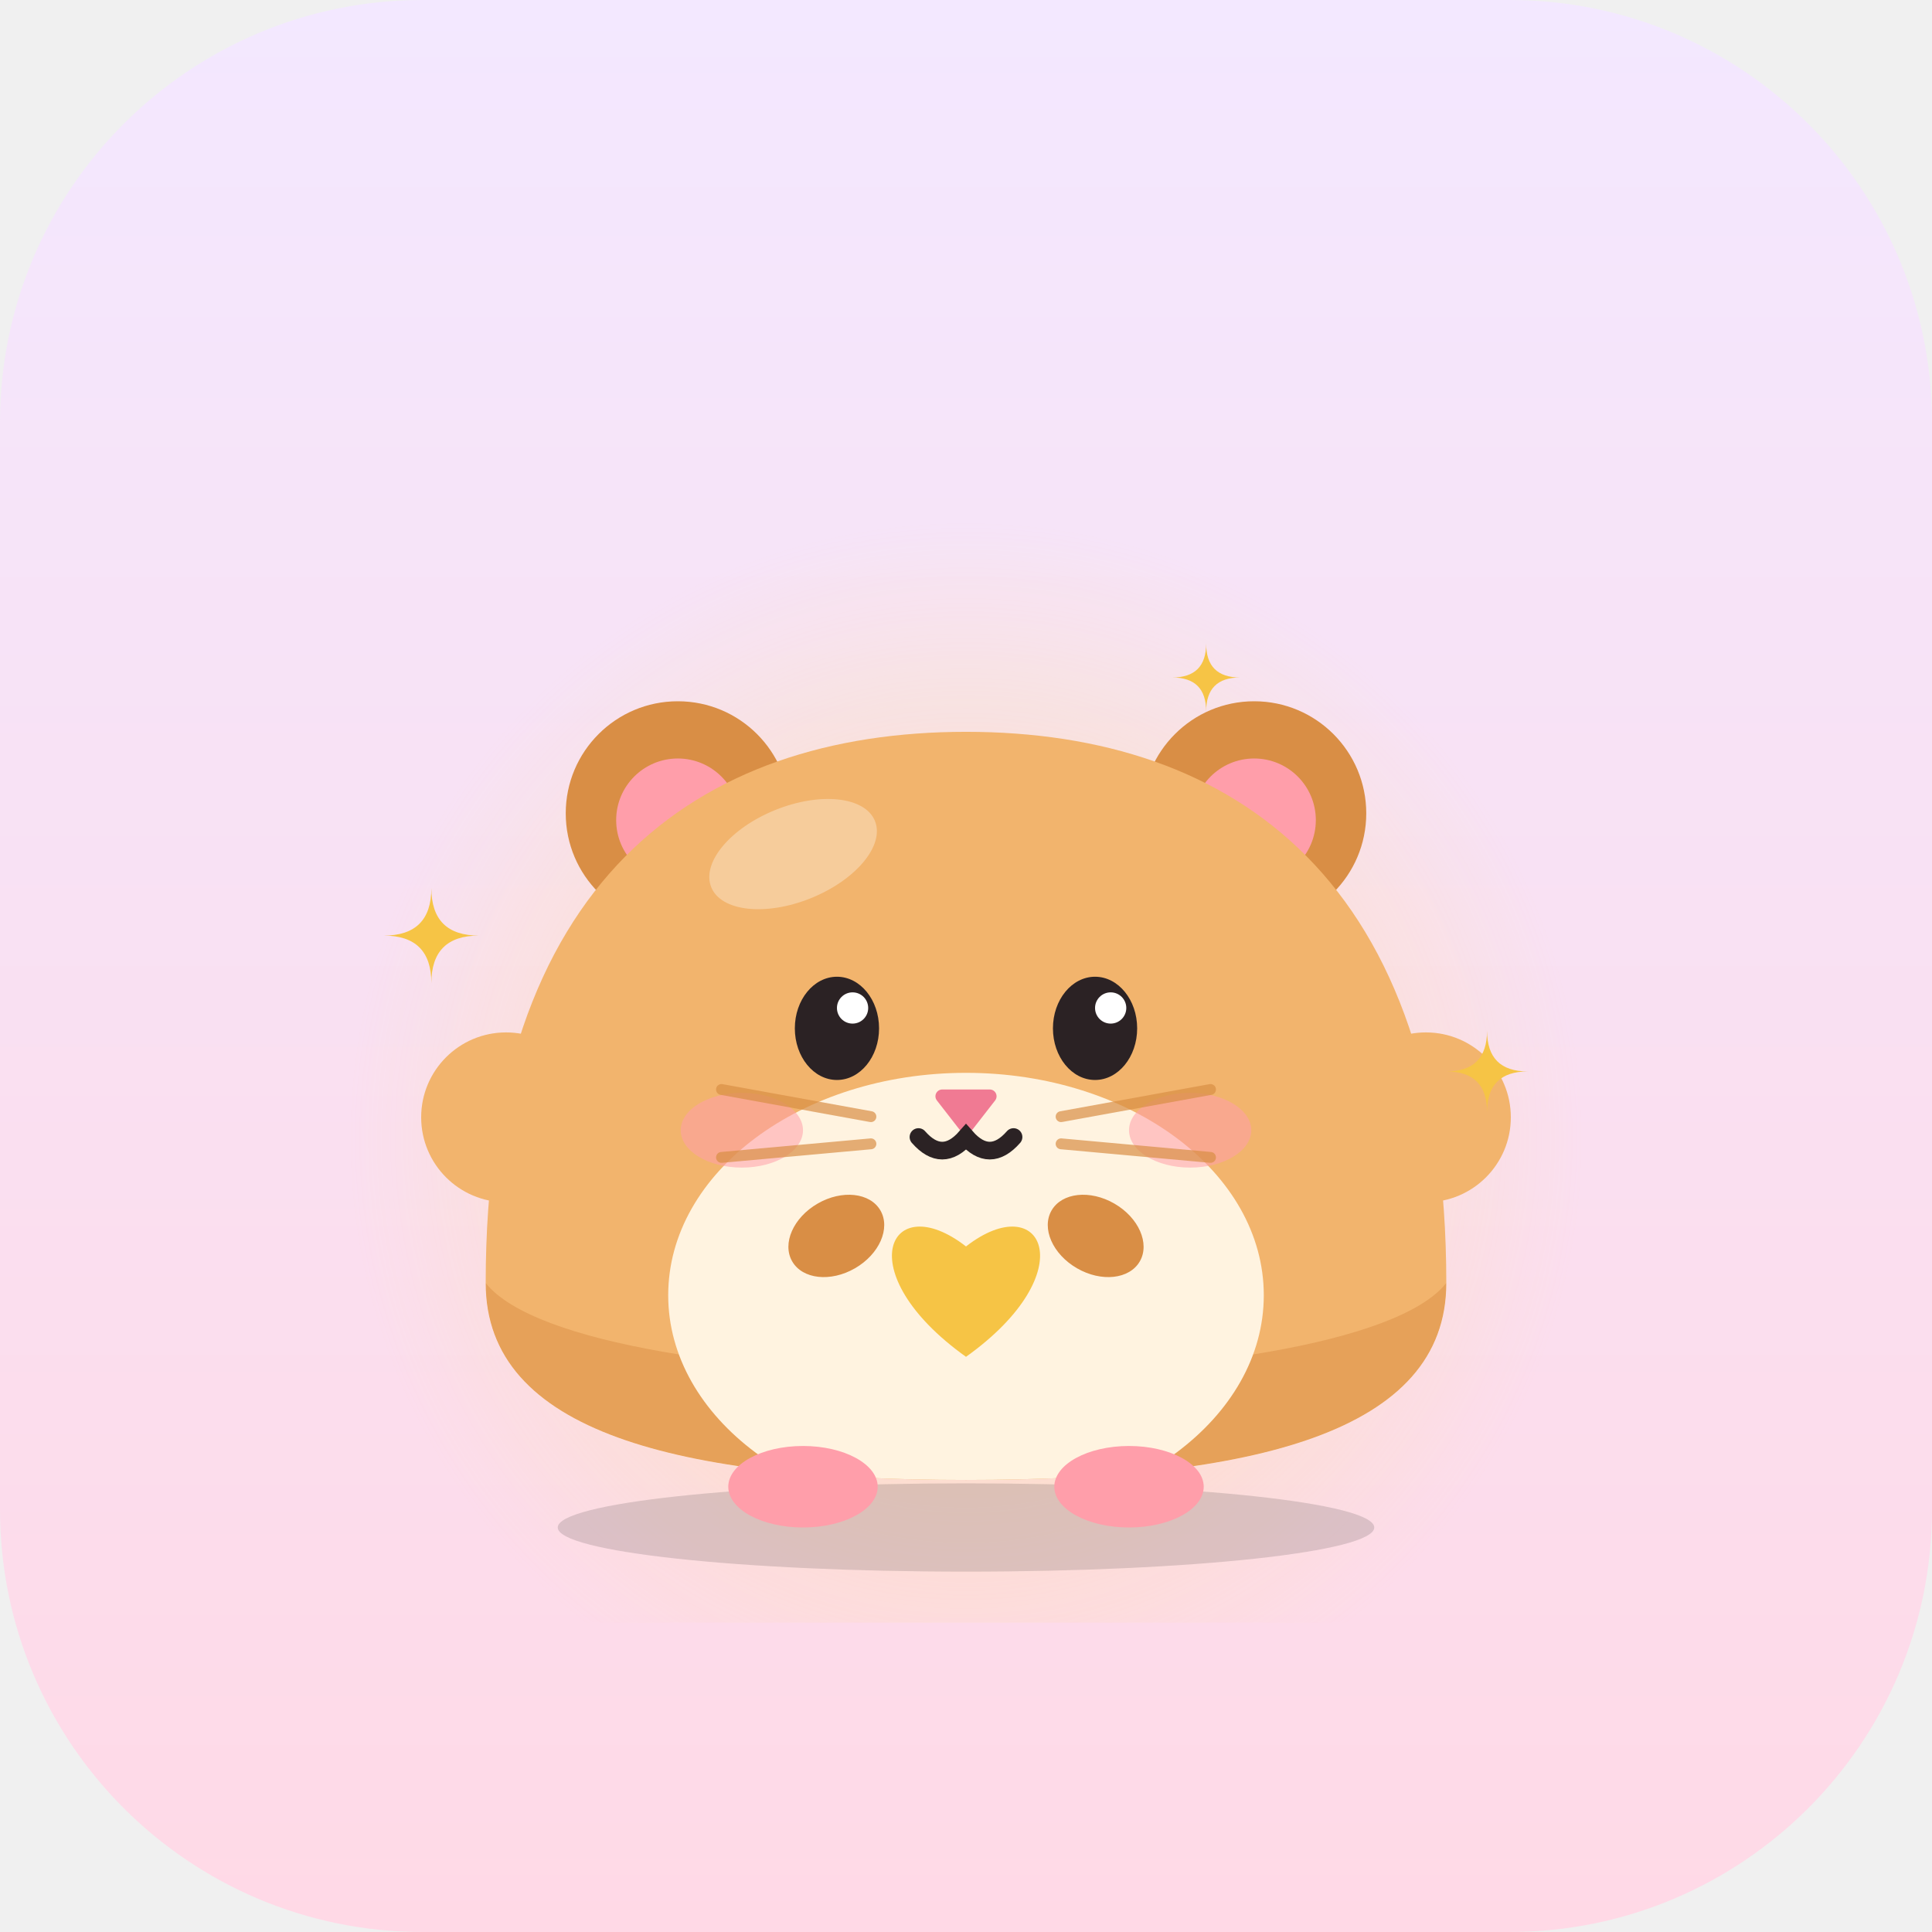
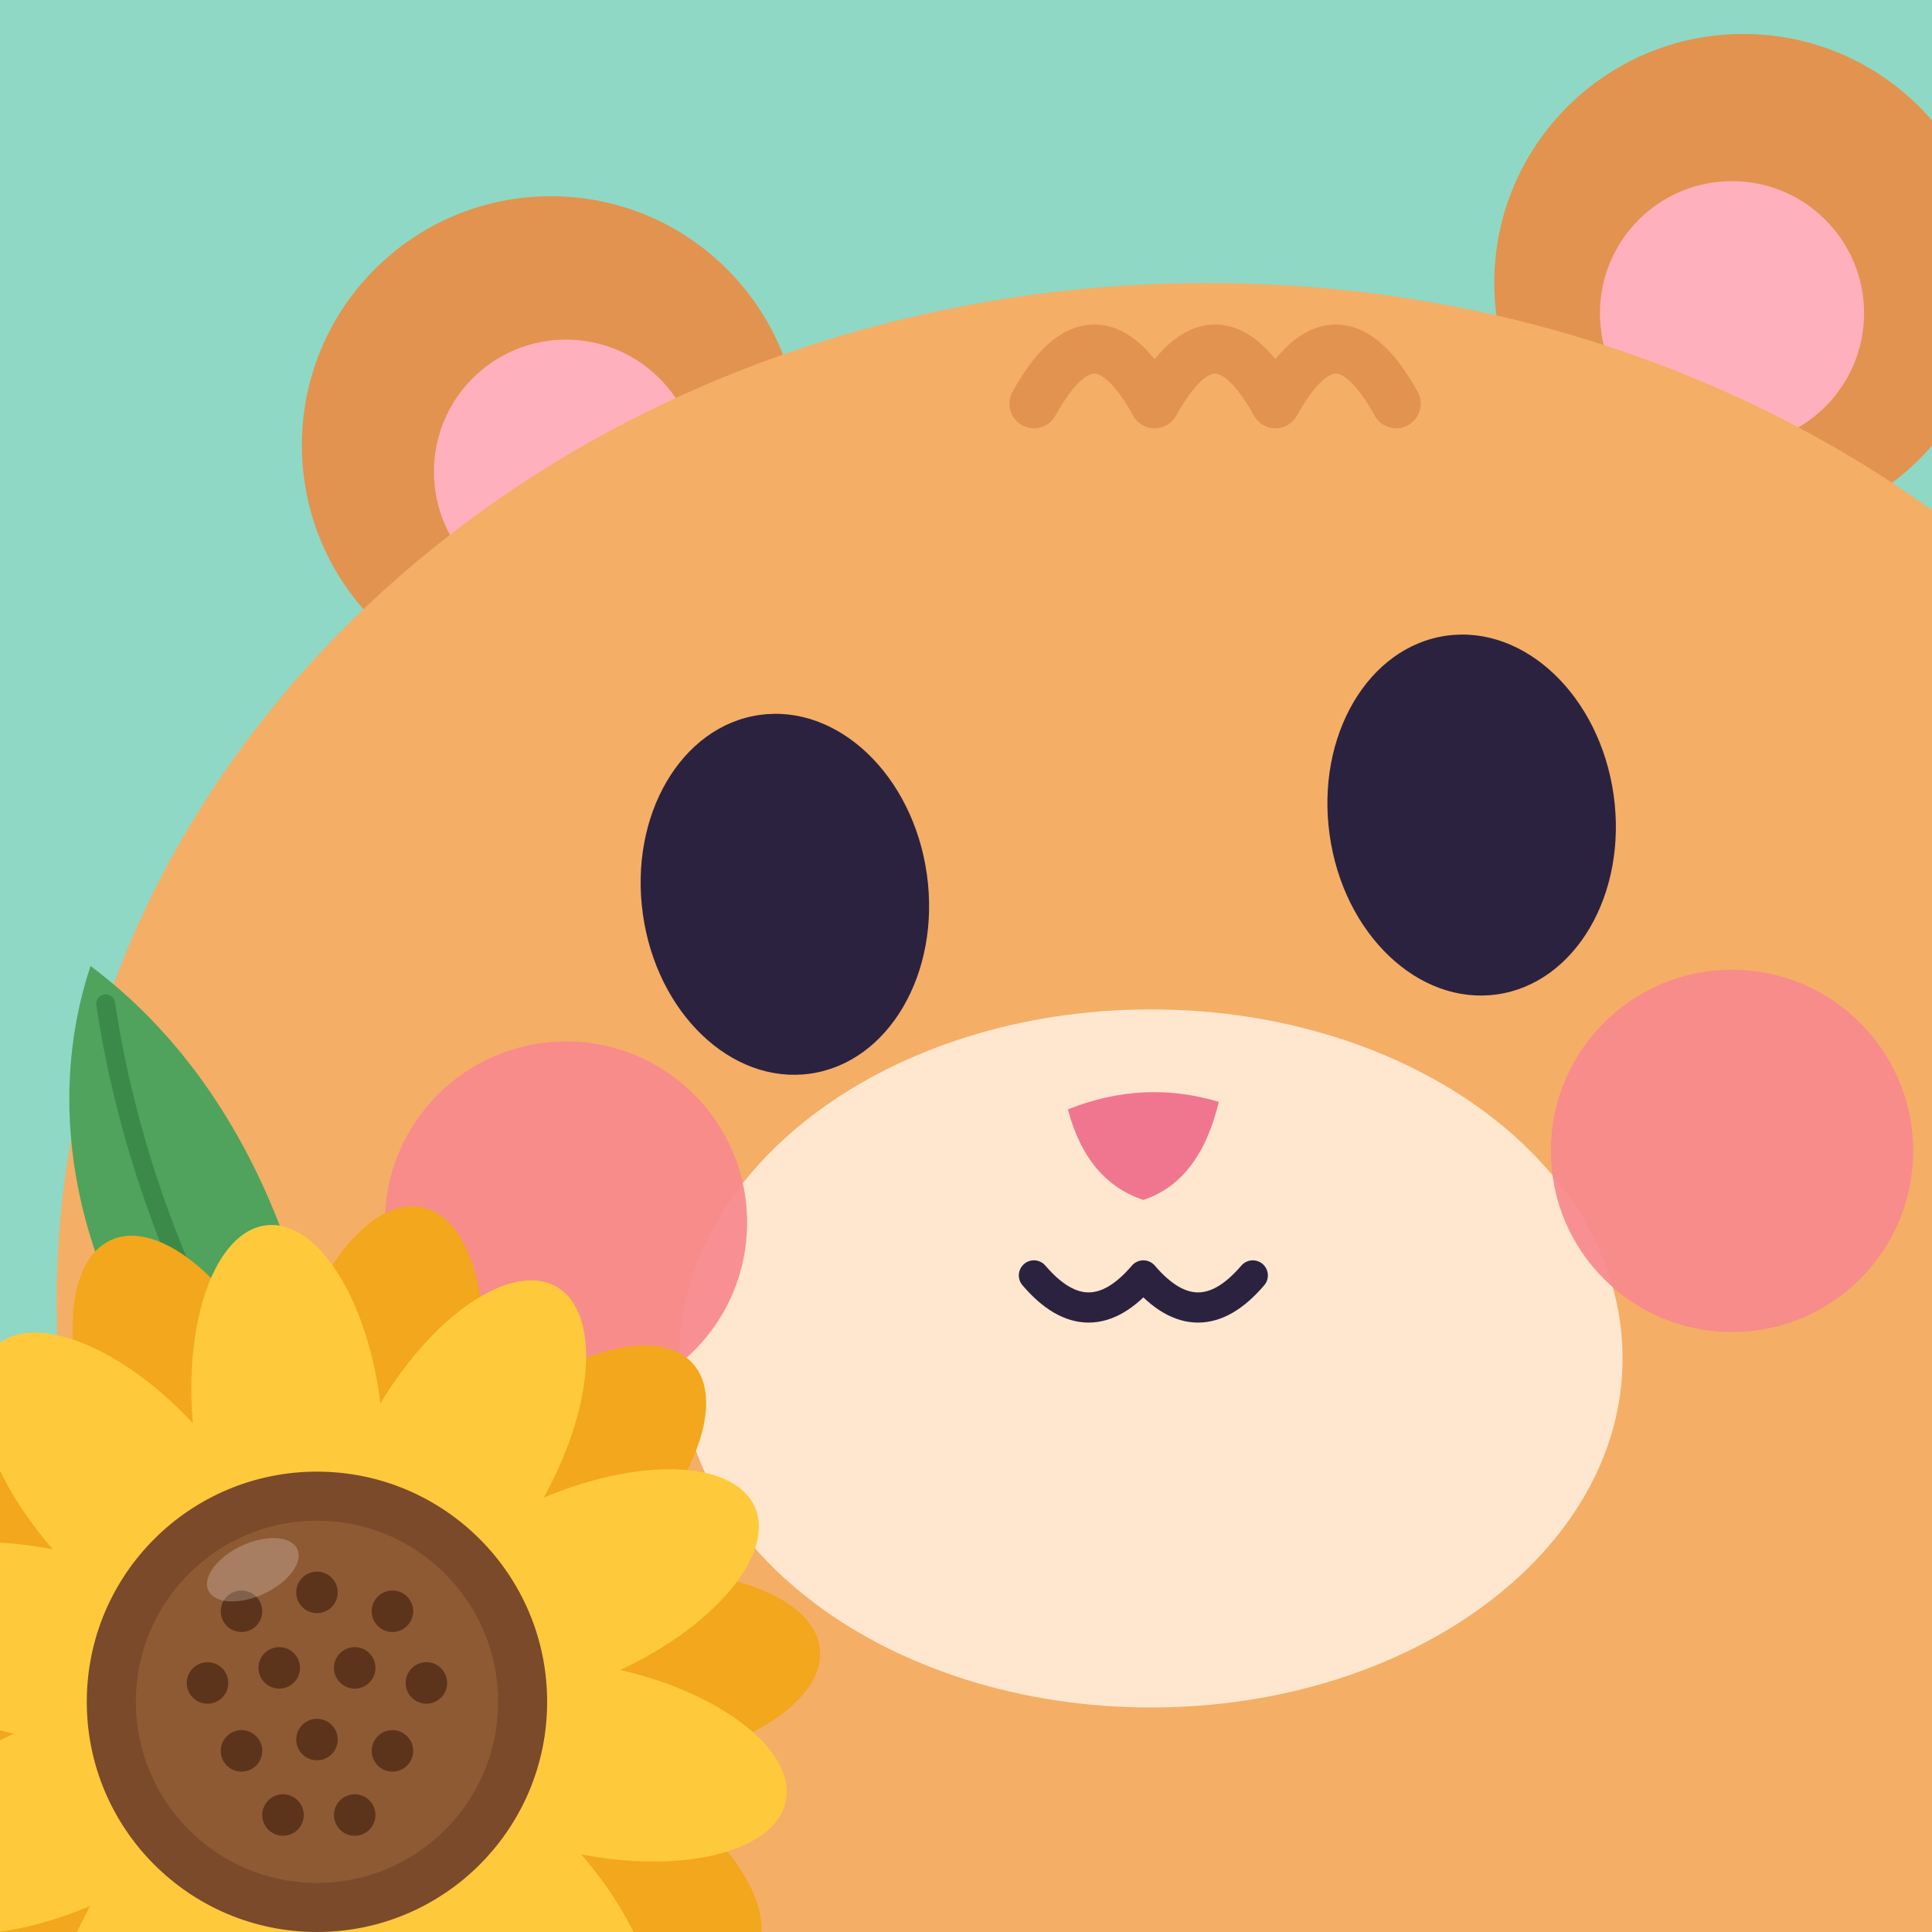
- <svg xmlns="http://www.w3.org/2000/svg" viewBox="0 0 512 512">
-   <defs>
-     <linearGradient id="bg" x1="0" y1="0" x2="0" y2="1">
-       <stop offset="0" stop-color="#F3E8FF" />
-       <stop offset="1" stop-color="#FFD9E6" />
-     </linearGradient>
-   </defs>
-   <rect width="512" height="512" rx="112" fill="url(#bg)" />
-   <g transform="translate(76 70) scale(1)">
-     <svg x="0" y="0" viewBox="0 0 200 200" width="360" height="360" role="img" aria-label="Hami" class="block overflow-visible">
-       <defs>
-         <clipPath id="bR0">
-           <path d="M29.286 150 C29.286 90.857 60.4 68.857 100 68.857 C139.6 68.857 170.714 90.857 170.714 150 C170.714 172 142.429 179 100 179 C57.571 179 29.286 172 29.286 150 Z" />
-         </clipPath>
-         <radialGradient id="gR0">
-           <stop offset="0%" stop-color="#FFE07A" stop-opacity="0.55" />
-           <stop offset="100%" stop-color="#FFE07A" stop-opacity="0" />
-         </radialGradient>
-       </defs>
-       <circle cx="100" cy="128.886" r="92" fill="url(#gR0)" />
-       <ellipse cx="100" cy="186" rx="60.107" ry="6.5" fill="rgba(0,0,0,0.13)" />
-       <g>
-         <g>
-           <circle cx="57.571" cy="80.857" r="16.5" fill="#D98E45" />
-           <circle cx="57.571" cy="81.857" r="9.075" fill="#FF9EAA" />
-         </g>
-         <g>
-           <circle cx="142.429" cy="80.857" r="16.5" fill="#D98E45" />
-           <circle cx="142.429" cy="81.857" r="9.075" fill="#FF9EAA" />
-         </g>
-         <circle cx="32.286" cy="125.611" r="12.5" fill="#F2B46D" />
-         <circle cx="167.714" cy="125.611" r="12.5" fill="#F2B46D" />
-         <path d="M29.286 150 C29.286 90.857 60.4 68.857 100 68.857 C139.6 68.857 170.714 90.857 170.714 150 C170.714 172 142.429 179 100 179 C57.571 179 29.286 172 29.286 150 Z" fill="#F2B46D" />
-         <g clip-path="url(#bR0)">
-           <path d="M29.286 150 C29.286 172 57.571 179 100 179 C142.429 179 170.714 172 170.714 150 C156.571 168 43.429 168 29.286 150 Z" fill="#D98E45" opacity="0.5" />
-           <ellipse cx="100" cy="151.806" rx="43.843" ry="32.743" fill="#FFF3E0" />
-         </g>
-         <ellipse cx="74.543" cy="86.857" rx="13" ry="7" fill="#fff" opacity="0.32" transform="rotate(-22 74.54286 86.85714)" />
-         <path d="M100 160.873 C82.5 148.373 88.75 135.873 100 144.623 C111.25 135.873 117.5 148.373 100 160.873 Z" fill="#F6C445" opacity="1" />
-         <g>
-           <ellipse cx="80.907" cy="143.074" rx="7.5" ry="5.5" fill="#D98E45" transform="rotate(-30 80.90714 143.0743)" />
-           <ellipse cx="76" cy="180" rx="11" ry="6" fill="#FF9EAA" />
-         </g>
-         <g>
-           <ellipse cx="119.093" cy="143.074" rx="7.5" ry="5.5" fill="#D98E45" transform="rotate(30 119.0929 143.0743)" />
-           <ellipse cx="124" cy="180" rx="11" ry="6" fill="#FF9EAA" />
-         </g>
-         <g>
-           <g class="pet-eyes">
-             <ellipse cx="81" cy="112.514" rx="6.2" ry="7.6" fill="#2B2224" />
-             <ellipse cx="119" cy="112.514" rx="6.2" ry="7.6" fill="#2B2224" />
-             <circle cx="83.3" cy="109.514" r="2.3" fill="#fff" />
-             <circle cx="121.3" cy="109.514" r="2.3" fill="#fff" />
-           </g>
-           <ellipse cx="67" cy="127.514" rx="9" ry="5.5" fill="#FF9EAA" opacity="0.55" />
-           <ellipse cx="133" cy="127.514" rx="9" ry="5.5" fill="#FF9EAA" opacity="0.55" />
-           <path d="M96.5 122.514 L103.5 122.514 L100 127.014 Z" fill="#F07A93" stroke="#F07A93" stroke-width="2" stroke-linejoin="round" />
-           <path d="M93 128.514 q3.5 4 7 0 q3.5 4 7 0" stroke="#2B2224" stroke-width="2.6" stroke-linecap="round" fill="none" />
-           <g stroke="#D98E45" stroke-width="1.6" stroke-linecap="round" opacity="0.7">
-             <path d="M86 125.514 L64 121.514" />
-             <path d="M86 129.514 L64 131.514" />
-             <path d="M114 125.514 L136 121.514" />
-             <path d="M114 129.514 L136 131.514" />
-           </g>
-         </g>
-         <g fill="#F6C445" class="sparkle">
-           <path d="M21.286 91.857 Q21.286 98.857 28.286 98.857 Q21.286 98.857 21.286 105.857 Q21.286 98.857 14.286 98.857 Q21.286 98.857 21.286 91.857 Z" />
-           <path d="M176.714 112.857 Q176.714 118.857 182.714 118.857 Q176.714 118.857 176.714 124.857 Q176.714 118.857 170.714 118.857 Q176.714 118.857 176.714 112.857 Z" />
-           <path d="M135.357 55.857 Q135.357 60.857 140.357 60.857 Q135.357 60.857 135.357 65.857 Q135.357 60.857 130.357 60.857 Q135.357 60.857 135.357 55.857 Z" />
-         </g>
-       </g>
-     </svg>
+ <svg xmlns="http://www.w3.org/2000/svg" viewBox="0 0 1024 1024" width="1024" height="1024">
+   <rect width="1024" height="1024" fill="#8FD8C5" />
+   <circle cx="292" cy="236" r="132" fill="#E2934F" />
+   <circle cx="300" cy="250" r="70" fill="#FFB0BC" />
+   <circle cx="924" cy="150" r="132" fill="#E2934F" />
+   <circle cx="918" cy="166" r="70" fill="#FFB0BC" />
+   <ellipse cx="640" cy="690" rx="610" ry="540" fill="#F4AE66" />
+   <path d="M548 214 q 32 -58 64 0 q 32 -58 64 0 q 32 -58 64 0" fill="none" stroke="#E2934F" stroke-width="26" stroke-linecap="round" stroke-linejoin="round" />
+   <ellipse cx="610" cy="720" rx="250" ry="185" fill="#FFE7CF" />
+   <circle cx="300" cy="648" r="96" fill="#F7898E" opacity="0.92" />
+   <circle cx="918" cy="610" r="96" fill="#F7898E" opacity="0.92" />
+   <ellipse cx="416" cy="474" rx="76" ry="96" fill="#2B2240" transform="rotate(-8 416 474)" />
+   <ellipse cx="780" cy="432" rx="76" ry="96" fill="#2B2240" transform="rotate(-8 780 432)" />
+   <path d="M566 588 Q 606 572 646 584 Q 636 626 606 636 Q 576 626 566 588 Z" fill="#F0768F" />
+   <path d="M548 676 q 29 34 58 0 q 29 34 58 0" fill="none" stroke="#2B2240" stroke-width="16" stroke-linecap="round" stroke-linejoin="round" />
+   <g transform="translate(168 902)">
+     <path d="M-30 -110 C -120 -190 -150 -300 -120 -390 C -40 -330 0 -230 10 -120 Z" fill="#4FA35C" />
+     <path d="M-20 -130 C -70 -210 -100 -290 -112 -370" fill="none" stroke="#3B8A49" stroke-width="10" stroke-linecap="round" />
+     <g fill="#F2A71C">
+       <ellipse cx="0" cy="-158" rx="52" ry="110" transform="rotate(12)" />
+       <ellipse cx="0" cy="-158" rx="52" ry="110" transform="rotate(48)" />
+       <ellipse cx="0" cy="-158" rx="52" ry="110" transform="rotate(84)" />
+       <ellipse cx="0" cy="-158" rx="52" ry="110" transform="rotate(120)" />
+       <ellipse cx="0" cy="-158" rx="52" ry="110" transform="rotate(156)" />
+       <ellipse cx="0" cy="-158" rx="52" ry="110" transform="rotate(192)" />
+       <ellipse cx="0" cy="-158" rx="52" ry="110" transform="rotate(228)" />
+       <ellipse cx="0" cy="-158" rx="52" ry="110" transform="rotate(264)" />
+       <ellipse cx="0" cy="-158" rx="52" ry="110" transform="rotate(300)" />
+       <ellipse cx="0" cy="-158" rx="52" ry="110" transform="rotate(336)" />
+     </g>
+     <g fill="#FFC93C">
+       <ellipse cx="0" cy="-150" rx="50" ry="104" transform="rotate(-6)" />
+       <ellipse cx="0" cy="-150" rx="50" ry="104" transform="rotate(30)" />
+       <ellipse cx="0" cy="-150" rx="50" ry="104" transform="rotate(66)" />
+       <ellipse cx="0" cy="-150" rx="50" ry="104" transform="rotate(102)" />
+       <ellipse cx="0" cy="-150" rx="50" ry="104" transform="rotate(138)" />
+       <ellipse cx="0" cy="-150" rx="50" ry="104" transform="rotate(174)" />
+       <ellipse cx="0" cy="-150" rx="50" ry="104" transform="rotate(210)" />
+       <ellipse cx="0" cy="-150" rx="50" ry="104" transform="rotate(246)" />
+       <ellipse cx="0" cy="-150" rx="50" ry="104" transform="rotate(282)" />
+       <ellipse cx="0" cy="-150" rx="50" ry="104" transform="rotate(318)" />
+     </g>
+     <circle r="122" fill="#7A4A2A" />
+     <circle r="96" fill="#8E5A34" />
+     <g fill="#5C341C">
+       <circle cx="-40" cy="-48" r="11" />
+       <circle cx="0" cy="-58" r="11" />
+       <circle cx="40" cy="-48" r="11" />
+       <circle cx="-58" cy="-10" r="11" />
+       <circle cx="-20" cy="-18" r="11" />
+       <circle cx="20" cy="-18" r="11" />
+       <circle cx="58" cy="-10" r="11" />
+       <circle cx="-40" cy="26" r="11" />
+       <circle cx="0" cy="20" r="11" />
+       <circle cx="40" cy="26" r="11" />
+       <circle cx="-18" cy="60" r="11" />
+       <circle cx="20" cy="60" r="11" />
+     </g>
+     <ellipse cx="-34" cy="-70" rx="26" ry="14" fill="#FFFFFF" opacity="0.22" transform="rotate(-25 -34 -70)" />
  </g>
</svg>
